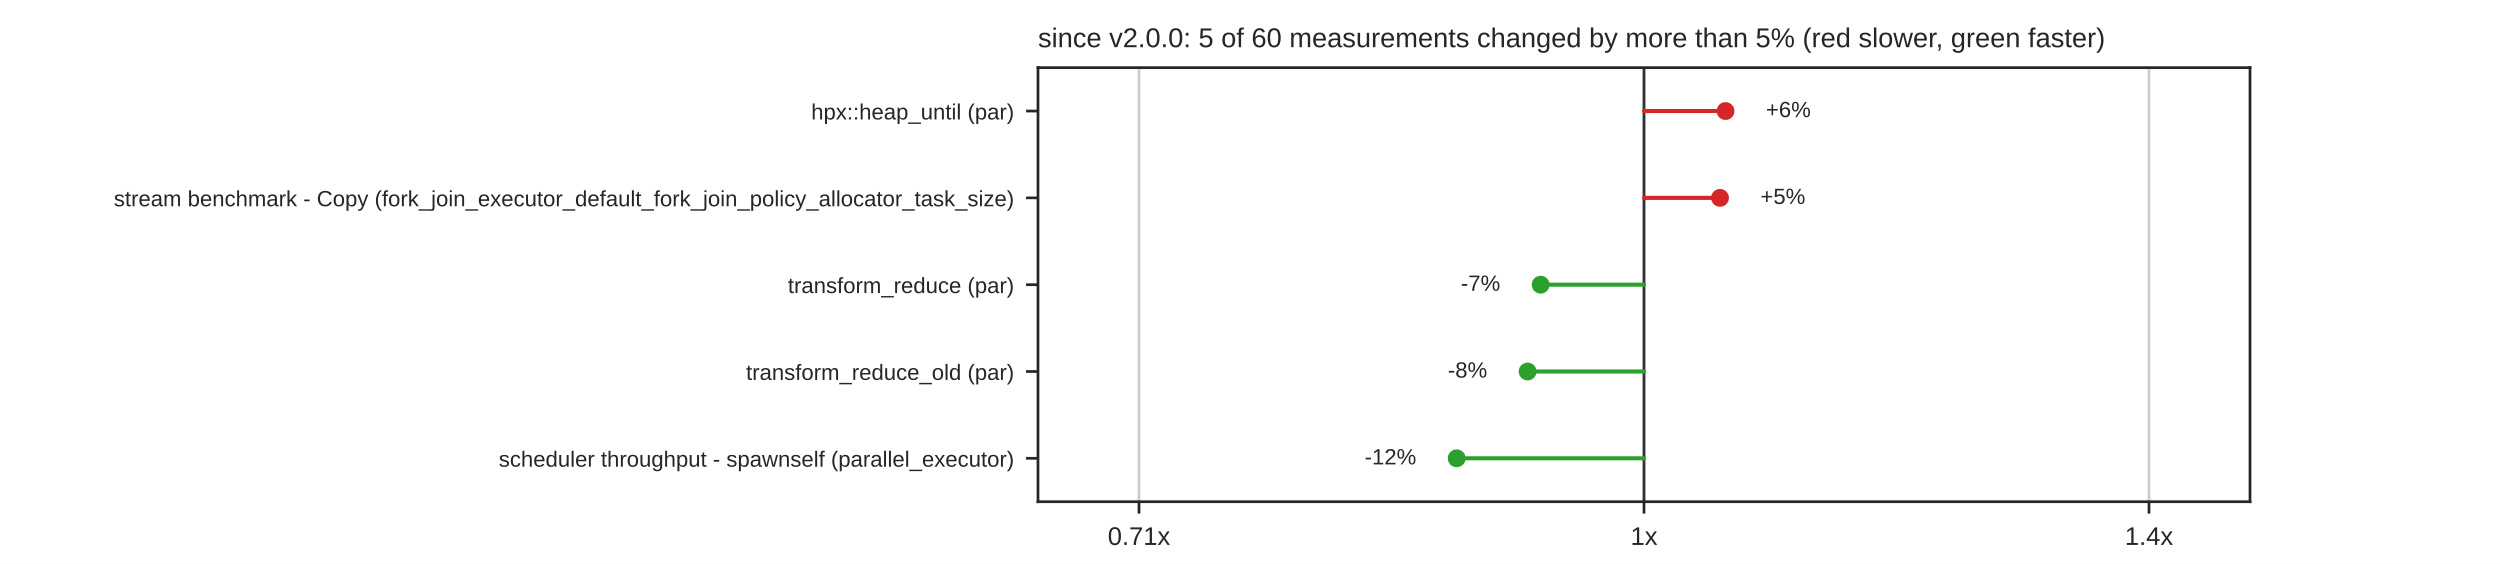
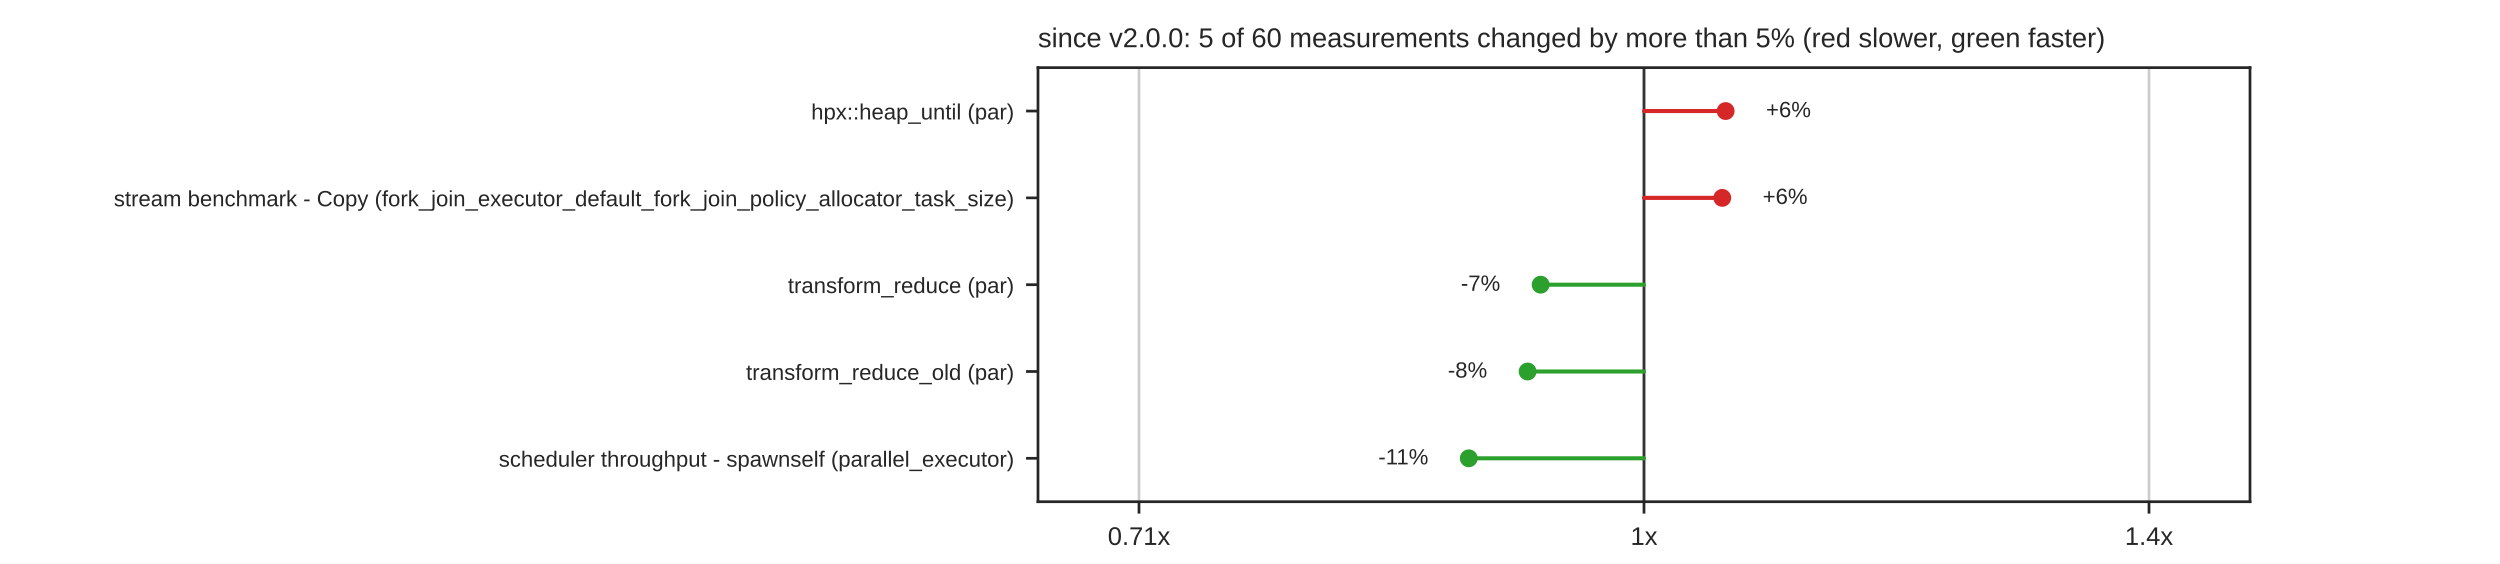
<svg xmlns="http://www.w3.org/2000/svg" xmlns:xlink="http://www.w3.org/1999/xlink" width="734.4pt" height="165.6pt" viewBox="0 0 734.4 165.6" version="1.1">
  <defs>
    <style type="text/css">*{stroke-linejoin: round; stroke-linecap: butt}</style>
  </defs>
  <g id="figure_1">
    <g id="patch_1">
      <path d="M 0 165.6  L 734.4 165.6  L 734.4 0  L 0 0  z " style="fill: #ffffff" />
    </g>
    <g id="axes_1">
      <g id="patch_2">
        <path d="M 304.92 147.384  L 660.96 147.384  L 660.96 19.872  L 304.92 19.872  z " style="fill: #ffffff" />
      </g>
      <g id="matplotlib.axis_1">
        <g id="xtick_1">
          <g id="line2d_1">
            <path d="M 334.59 147.384  L 334.59 19.872  " clip-path="url(#p096860ff2a)" style="fill: none; stroke: #cccccc; stroke-width: 0.8; stroke-linecap: round" />
          </g>
          <g id="line2d_2">
            <defs>
              <path id="mdfc5214045" d="M 0 0  L 0 3.5  " style="stroke: #262626; stroke-width: 0.8" />
            </defs>
            <g>
              <use xlink:href="#mdfc5214045" x="334.59" y="147.384" style="fill: #262626; stroke: #262626; stroke-width: 0.8" />
            </g>
          </g>
          <g id="text_1">
            <text style="fill: #262626; font: 7.5px 'Arial', 'DejaVu Sans', 'Liberation Sans', 'Bitstream Vera Sans', sans-serif; text-anchor: middle" x="334.59" y="160.083" transform="rotate(-0 334.59 160.0828)">0.71x</text>
          </g>
        </g>
        <g id="xtick_2">
          <g id="line2d_3">
            <path d="M 482.94 147.384  L 482.94 19.872  " clip-path="url(#p096860ff2a)" style="fill: none; stroke: #cccccc; stroke-width: 0.8; stroke-linecap: round" />
          </g>
          <g id="line2d_4">
            <g>
              <use xlink:href="#mdfc5214045" x="482.94" y="147.384" style="fill: #262626; stroke: #262626; stroke-width: 0.8" />
            </g>
          </g>
          <g id="text_2">
            <text style="fill: #262626; font: 7.5px 'Arial', 'DejaVu Sans', 'Liberation Sans', 'Bitstream Vera Sans', sans-serif; text-anchor: middle" x="482.94" y="160.083" transform="rotate(-0 482.94 160.0828)">1x</text>
          </g>
        </g>
        <g id="xtick_3">
          <g id="line2d_5">
            <path d="M 631.29 147.384  L 631.29 19.872  " clip-path="url(#p096860ff2a)" style="fill: none; stroke: #cccccc; stroke-width: 0.8; stroke-linecap: round" />
          </g>
          <g id="line2d_6">
            <g>
              <use xlink:href="#mdfc5214045" x="631.29" y="147.384" style="fill: #262626; stroke: #262626; stroke-width: 0.8" />
            </g>
          </g>
          <g id="text_3">
            <text style="fill: #262626; font: 7.5px 'Arial', 'DejaVu Sans', 'Liberation Sans', 'Bitstream Vera Sans', sans-serif; text-anchor: middle" x="631.29" y="160.083" transform="rotate(-0 631.29 160.0828)">1.4x</text>
          </g>
        </g>
      </g>
      <g id="matplotlib.axis_2">
        <g id="ytick_1">
          <g id="line2d_7">
            <defs>
              <path id="m414165cd4d" d="M 0 0  L -3.5 0  " style="stroke: #262626; stroke-width: 0.8" />
            </defs>
            <g>
              <use xlink:href="#m414165cd4d" x="304.92" y="32.623" style="fill: #262626; stroke: #262626; stroke-width: 0.8" />
            </g>
          </g>
          <g id="text_4">
            <text style="fill: #262626; font: 6.5px 'Arial', 'DejaVu Sans', 'Liberation Sans', 'Bitstream Vera Sans', sans-serif; text-anchor: end" x="297.92" y="35.093" transform="rotate(-0 297.92 35.09269)">hpx::heap_until (par)</text>
          </g>
        </g>
        <g id="ytick_2">
          <g id="line2d_8">
            <g>
              <use xlink:href="#m414165cd4d" x="304.92" y="58.126" style="fill: #262626; stroke: #262626; stroke-width: 0.8" />
            </g>
          </g>
          <g id="text_5">
            <text style="fill: #262626; font: 6.5px 'Arial', 'DejaVu Sans', 'Liberation Sans', 'Bitstream Vera Sans', sans-serif; text-anchor: end" x="297.92" y="60.595" transform="rotate(-0 297.92 60.59509)">stream benchmark - Copy (fork_join_executor_default_fork_join_policy_allocator_task_size)</text>
          </g>
        </g>
        <g id="ytick_3">
          <g id="line2d_9">
            <g>
              <use xlink:href="#m414165cd4d" x="304.92" y="83.628" style="fill: #262626; stroke: #262626; stroke-width: 0.8" />
            </g>
          </g>
          <g id="text_6">
            <text style="fill: #262626; font: 6.5px 'Arial', 'DejaVu Sans', 'Liberation Sans', 'Bitstream Vera Sans', sans-serif; text-anchor: end" x="297.92" y="86.097" transform="rotate(-0 297.92 86.09749)">transform_reduce (par)</text>
          </g>
        </g>
        <g id="ytick_4">
          <g id="line2d_10">
            <g>
              <use xlink:href="#m414165cd4d" x="304.92" y="109.13" style="fill: #262626; stroke: #262626; stroke-width: 0.8" />
            </g>
          </g>
          <g id="text_7">
            <text style="fill: #262626; font: 6.5px 'Arial', 'DejaVu Sans', 'Liberation Sans', 'Bitstream Vera Sans', sans-serif; text-anchor: end" x="297.92" y="111.6" transform="rotate(-0 297.92 111.5999)">transform_reduce_old (par)</text>
          </g>
        </g>
        <g id="ytick_5">
          <g id="line2d_11">
            <g>
              <use xlink:href="#m414165cd4d" x="304.92" y="134.633" style="fill: #262626; stroke: #262626; stroke-width: 0.8" />
            </g>
          </g>
          <g id="text_8">
            <text style="fill: #262626; font: 6.5px 'Arial', 'DejaVu Sans', 'Liberation Sans', 'Bitstream Vera Sans', sans-serif; text-anchor: end" x="297.92" y="137.102" transform="rotate(-0 297.92 137.1023)">scheduler throughput - spawnself (parallel_executor)</text>
          </g>
        </g>
      </g>
      <g id="line2d_12">
        <path d="M 482.94 147.384  L 482.94 19.872  " clip-path="url(#p096860ff2a)" style="fill: none; stroke: #333333; stroke-width: 0.8; stroke-linecap: round" />
      </g>
      <g id="line2d_13">
-         <path d="M 482.94 32.623  L 506.891 32.623  " clip-path="url(#p096860ff2a)" style="fill: none; stroke: #d62728; stroke-width: 1.2; stroke-linecap: round" />
+         <path d="M 482.94 32.623  L 506.925 32.623  " clip-path="url(#p096860ff2a)" style="fill: none; stroke: #d62728; stroke-width: 1.2; stroke-linecap: round" />
      </g>
      <g id="line2d_14">
-         <path d="M 482.94 58.126  L 505.274 58.126  " clip-path="url(#p096860ff2a)" style="fill: none; stroke: #d62728; stroke-width: 1.2; stroke-linecap: round" />
+         <path d="M 482.94 58.126  L 505.933 58.126  " clip-path="url(#p096860ff2a)" style="fill: none; stroke: #d62728; stroke-width: 1.2; stroke-linecap: round" />
      </g>
      <g id="line2d_15">
        <path d="M 482.94 83.628  L 452.58 83.628  " clip-path="url(#p096860ff2a)" style="fill: none; stroke: #2ca02c; stroke-width: 1.2; stroke-linecap: round" />
      </g>
      <g id="line2d_16">
        <path d="M 482.94 109.13  L 448.752 109.13  " clip-path="url(#p096860ff2a)" style="fill: none; stroke: #2ca02c; stroke-width: 1.2; stroke-linecap: round" />
      </g>
      <g id="line2d_17">
-         <path d="M 482.94 134.633  L 427.918 134.633  " clip-path="url(#p096860ff2a)" style="fill: none; stroke: #2ca02c; stroke-width: 1.2; stroke-linecap: round" />
+         <path d="M 482.94 134.633  L 431.465 134.633  " clip-path="url(#p096860ff2a)" style="fill: none; stroke: #2ca02c; stroke-width: 1.2; stroke-linecap: round" />
      </g>
      <g id="patch_3">
        <path d="M 304.92 147.384  L 304.92 19.872  " style="fill: none; stroke: #262626; stroke-width: 0.8; stroke-linejoin: miter; stroke-linecap: square" />
      </g>
      <g id="patch_4">
        <path d="M 660.96 147.384  L 660.96 19.872  " style="fill: none; stroke: #262626; stroke-width: 0.8; stroke-linejoin: miter; stroke-linecap: square" />
      </g>
      <g id="patch_5">
        <path d="M 304.92 147.384  L 660.96 147.384  " style="fill: none; stroke: #262626; stroke-width: 0.8; stroke-linejoin: miter; stroke-linecap: square" />
      </g>
      <g id="patch_6">
        <path d="M 304.92 19.872  L 660.96 19.872  " style="fill: none; stroke: #262626; stroke-width: 0.8; stroke-linejoin: miter; stroke-linecap: square" />
      </g>
      <g id="PathCollection_1">
        <defs>
          <path id="m8968767a60" d="M 0 2.121  C 0.563 2.121 1.102 1.898 1.5 1.5  C 1.898 1.102 2.121 0.563 2.121 0  C 2.121 -0.563 1.898 -1.102 1.5 -1.5  C 1.102 -1.898 0.563 -2.121 0 -2.121  C -0.563 -2.121 -1.102 -1.898 -1.5 -1.5  C -1.898 -1.102 -2.121 -0.563 -2.121 0  C -2.121 0.563 -1.898 1.102 -1.5 1.5  C -1.102 1.898 -0.563 2.121 0 2.121  z " style="stroke: #d62728" />
        </defs>
        <g clip-path="url(#p096860ff2a)">
-           <use xlink:href="#m8968767a60" x="506.891" y="32.623" style="fill: #d62728; stroke: #d62728" />
+           <use xlink:href="#m8968767a60" x="506.925" y="32.623" style="fill: #d62728; stroke: #d62728" />
        </g>
      </g>
      <g id="text_9">
-         <text style="fill: #262626; font: 6.5px 'Arial', 'DejaVu Sans', 'Liberation Sans', 'Bitstream Vera Sans', sans-serif; text-anchor: start" x="518.759" y="34.417" transform="rotate(-0 518.7587 34.41679)">+6%</text>
+         <text style="fill: #262626; font: 6.5px 'Arial', 'DejaVu Sans', 'Liberation Sans', 'Bitstream Vera Sans', sans-serif; text-anchor: start" x="518.793" y="34.417" transform="rotate(-0 518.7928 34.41679)">+6%</text>
      </g>
      <g id="PathCollection_2">
        <g clip-path="url(#p096860ff2a)">
-           <use xlink:href="#m8968767a60" x="505.274" y="58.126" style="fill: #d62728; stroke: #d62728" />
+           <use xlink:href="#m8968767a60" x="505.933" y="58.126" style="fill: #d62728; stroke: #d62728" />
        </g>
      </g>
      <g id="text_10">
-         <text style="fill: #262626; font: 6.5px 'Arial', 'DejaVu Sans', 'Liberation Sans', 'Bitstream Vera Sans', sans-serif; text-anchor: start" x="517.142" y="59.919" transform="rotate(-0 517.1419 59.91919)">+5%</text>
+         <text style="fill: #262626; font: 6.5px 'Arial', 'DejaVu Sans', 'Liberation Sans', 'Bitstream Vera Sans', sans-serif; text-anchor: start" x="517.801" y="59.919" transform="rotate(-0 517.8006 59.91919)">+6%</text>
      </g>
      <g id="PathCollection_3">
        <defs>
          <path id="m7978cd0e5a" d="M 0 2.121  C 0.563 2.121 1.102 1.898 1.5 1.5  C 1.898 1.102 2.121 0.563 2.121 0  C 2.121 -0.563 1.898 -1.102 1.5 -1.5  C 1.102 -1.898 0.563 -2.121 0 -2.121  C -0.563 -2.121 -1.102 -1.898 -1.5 -1.5  C -1.898 -1.102 -2.121 -0.563 -2.121 0  C -2.121 0.563 -1.898 1.102 -1.5 1.5  C -1.102 1.898 -0.563 2.121 0 2.121  z " style="stroke: #2ca02c" />
        </defs>
        <g clip-path="url(#p096860ff2a)">
          <use xlink:href="#m7978cd0e5a" x="452.58" y="83.628" style="fill: #2ca02c; stroke: #2ca02c" />
        </g>
      </g>
      <g id="text_11">
        <text style="fill: #262626; font: 6.5px 'Arial', 'DejaVu Sans', 'Liberation Sans', 'Bitstream Vera Sans', sans-serif; text-anchor: end" x="440.712" y="85.422" transform="rotate(-0 440.7119 85.42159)">-7%</text>
      </g>
      <g id="PathCollection_4">
        <g clip-path="url(#p096860ff2a)">
          <use xlink:href="#m7978cd0e5a" x="448.752" y="109.13" style="fill: #2ca02c; stroke: #2ca02c" />
        </g>
      </g>
      <g id="text_12">
        <text style="fill: #262626; font: 6.5px 'Arial', 'DejaVu Sans', 'Liberation Sans', 'Bitstream Vera Sans', sans-serif; text-anchor: end" x="436.884" y="110.924" transform="rotate(-0 436.884 110.924)">-8%</text>
      </g>
      <g id="PathCollection_5">
        <g clip-path="url(#p096860ff2a)">
-           <use xlink:href="#m7978cd0e5a" x="427.918" y="134.633" style="fill: #2ca02c; stroke: #2ca02c" />
+           <use xlink:href="#m7978cd0e5a" x="431.465" y="134.633" style="fill: #2ca02c; stroke: #2ca02c" />
        </g>
      </g>
      <g id="text_13">
-         <text style="fill: #262626; font: 6.5px 'Arial', 'DejaVu Sans', 'Liberation Sans', 'Bitstream Vera Sans', sans-serif; text-anchor: end" x="416.05" y="136.426" transform="rotate(-0 416.0503 136.4264)">-12%</text>
+         <text style="fill: #262626; font: 6.5px 'Arial', 'DejaVu Sans', 'Liberation Sans', 'Bitstream Vera Sans', sans-serif; text-anchor: end" x="419.597" y="136.426" transform="rotate(-0 419.5968 136.4264)">-11%</text>
      </g>
      <g id="text_14">
        <text style="fill: #262626; font: 8px 'Arial', 'DejaVu Sans', 'Liberation Sans', 'Bitstream Vera Sans', sans-serif; text-anchor: start" x="304.92" y="13.872" transform="rotate(-0 304.92 13.872)">since v2.0.0: 5 of 60 measurements changed by more than 5% (red slower, green faster)</text>
      </g>
    </g>
  </g>
  <defs>
    <clipPath id="p096860ff2a">
      <rect x="304.92" y="19.872" width="356.04" height="127.512" />
    </clipPath>
  </defs>
</svg>
